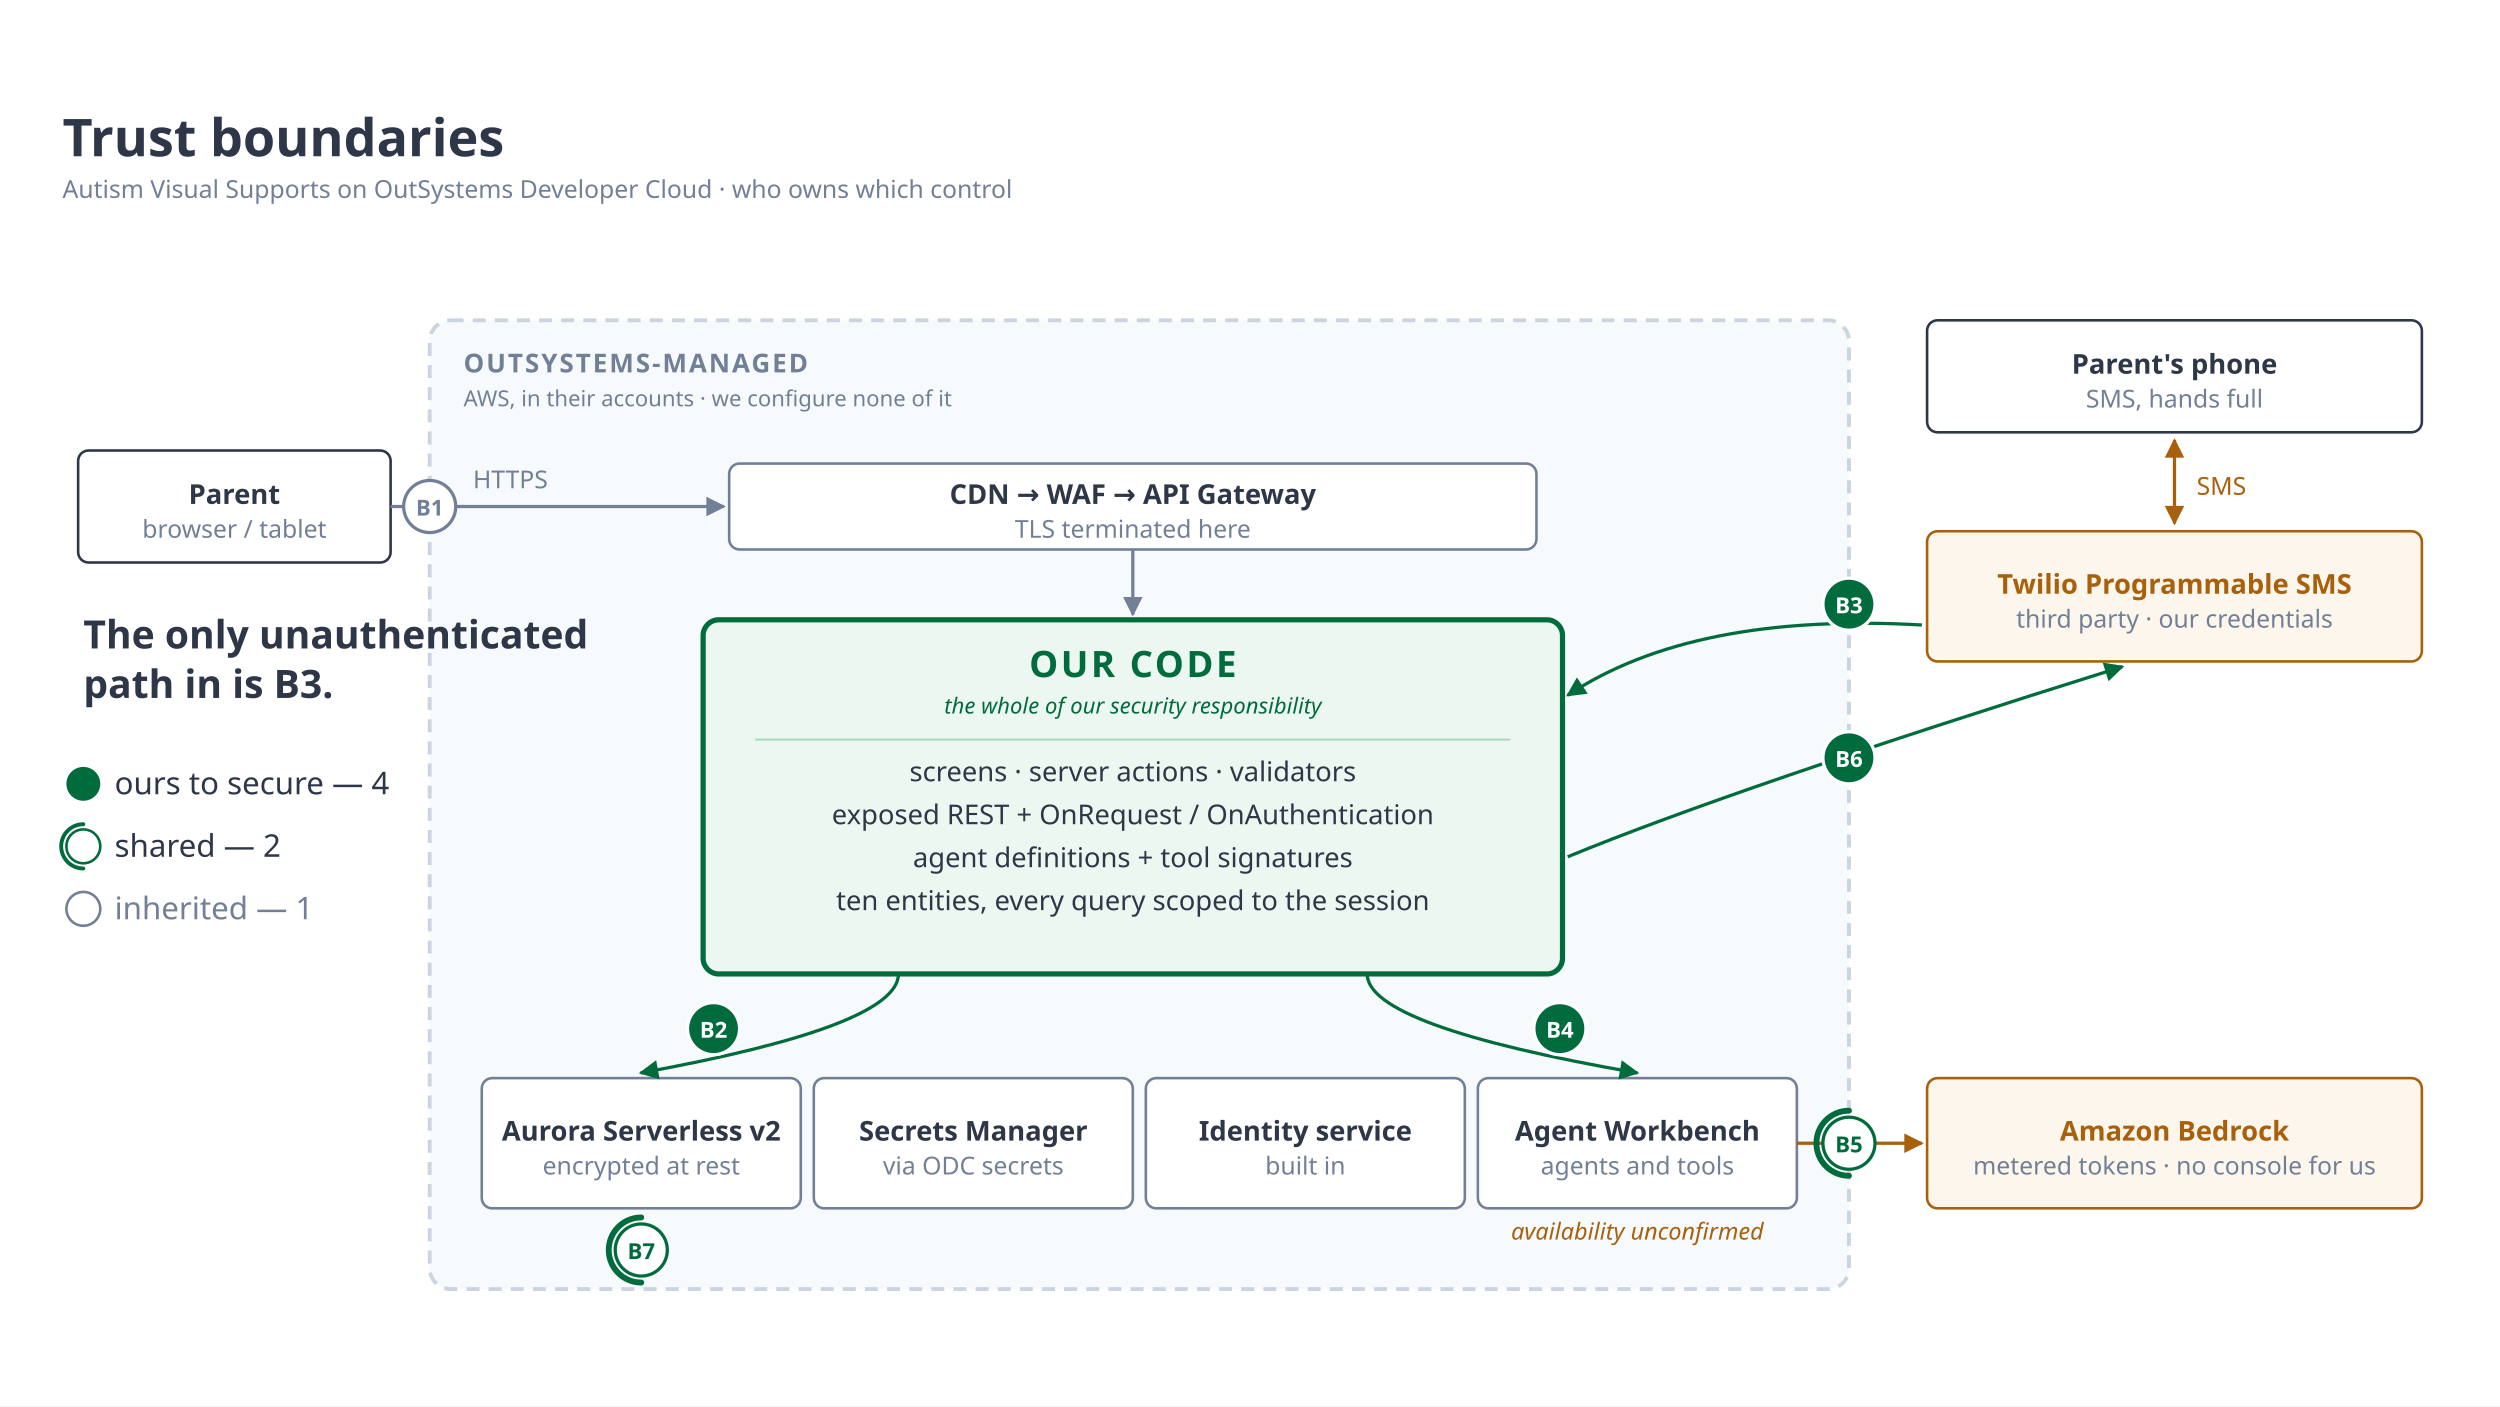
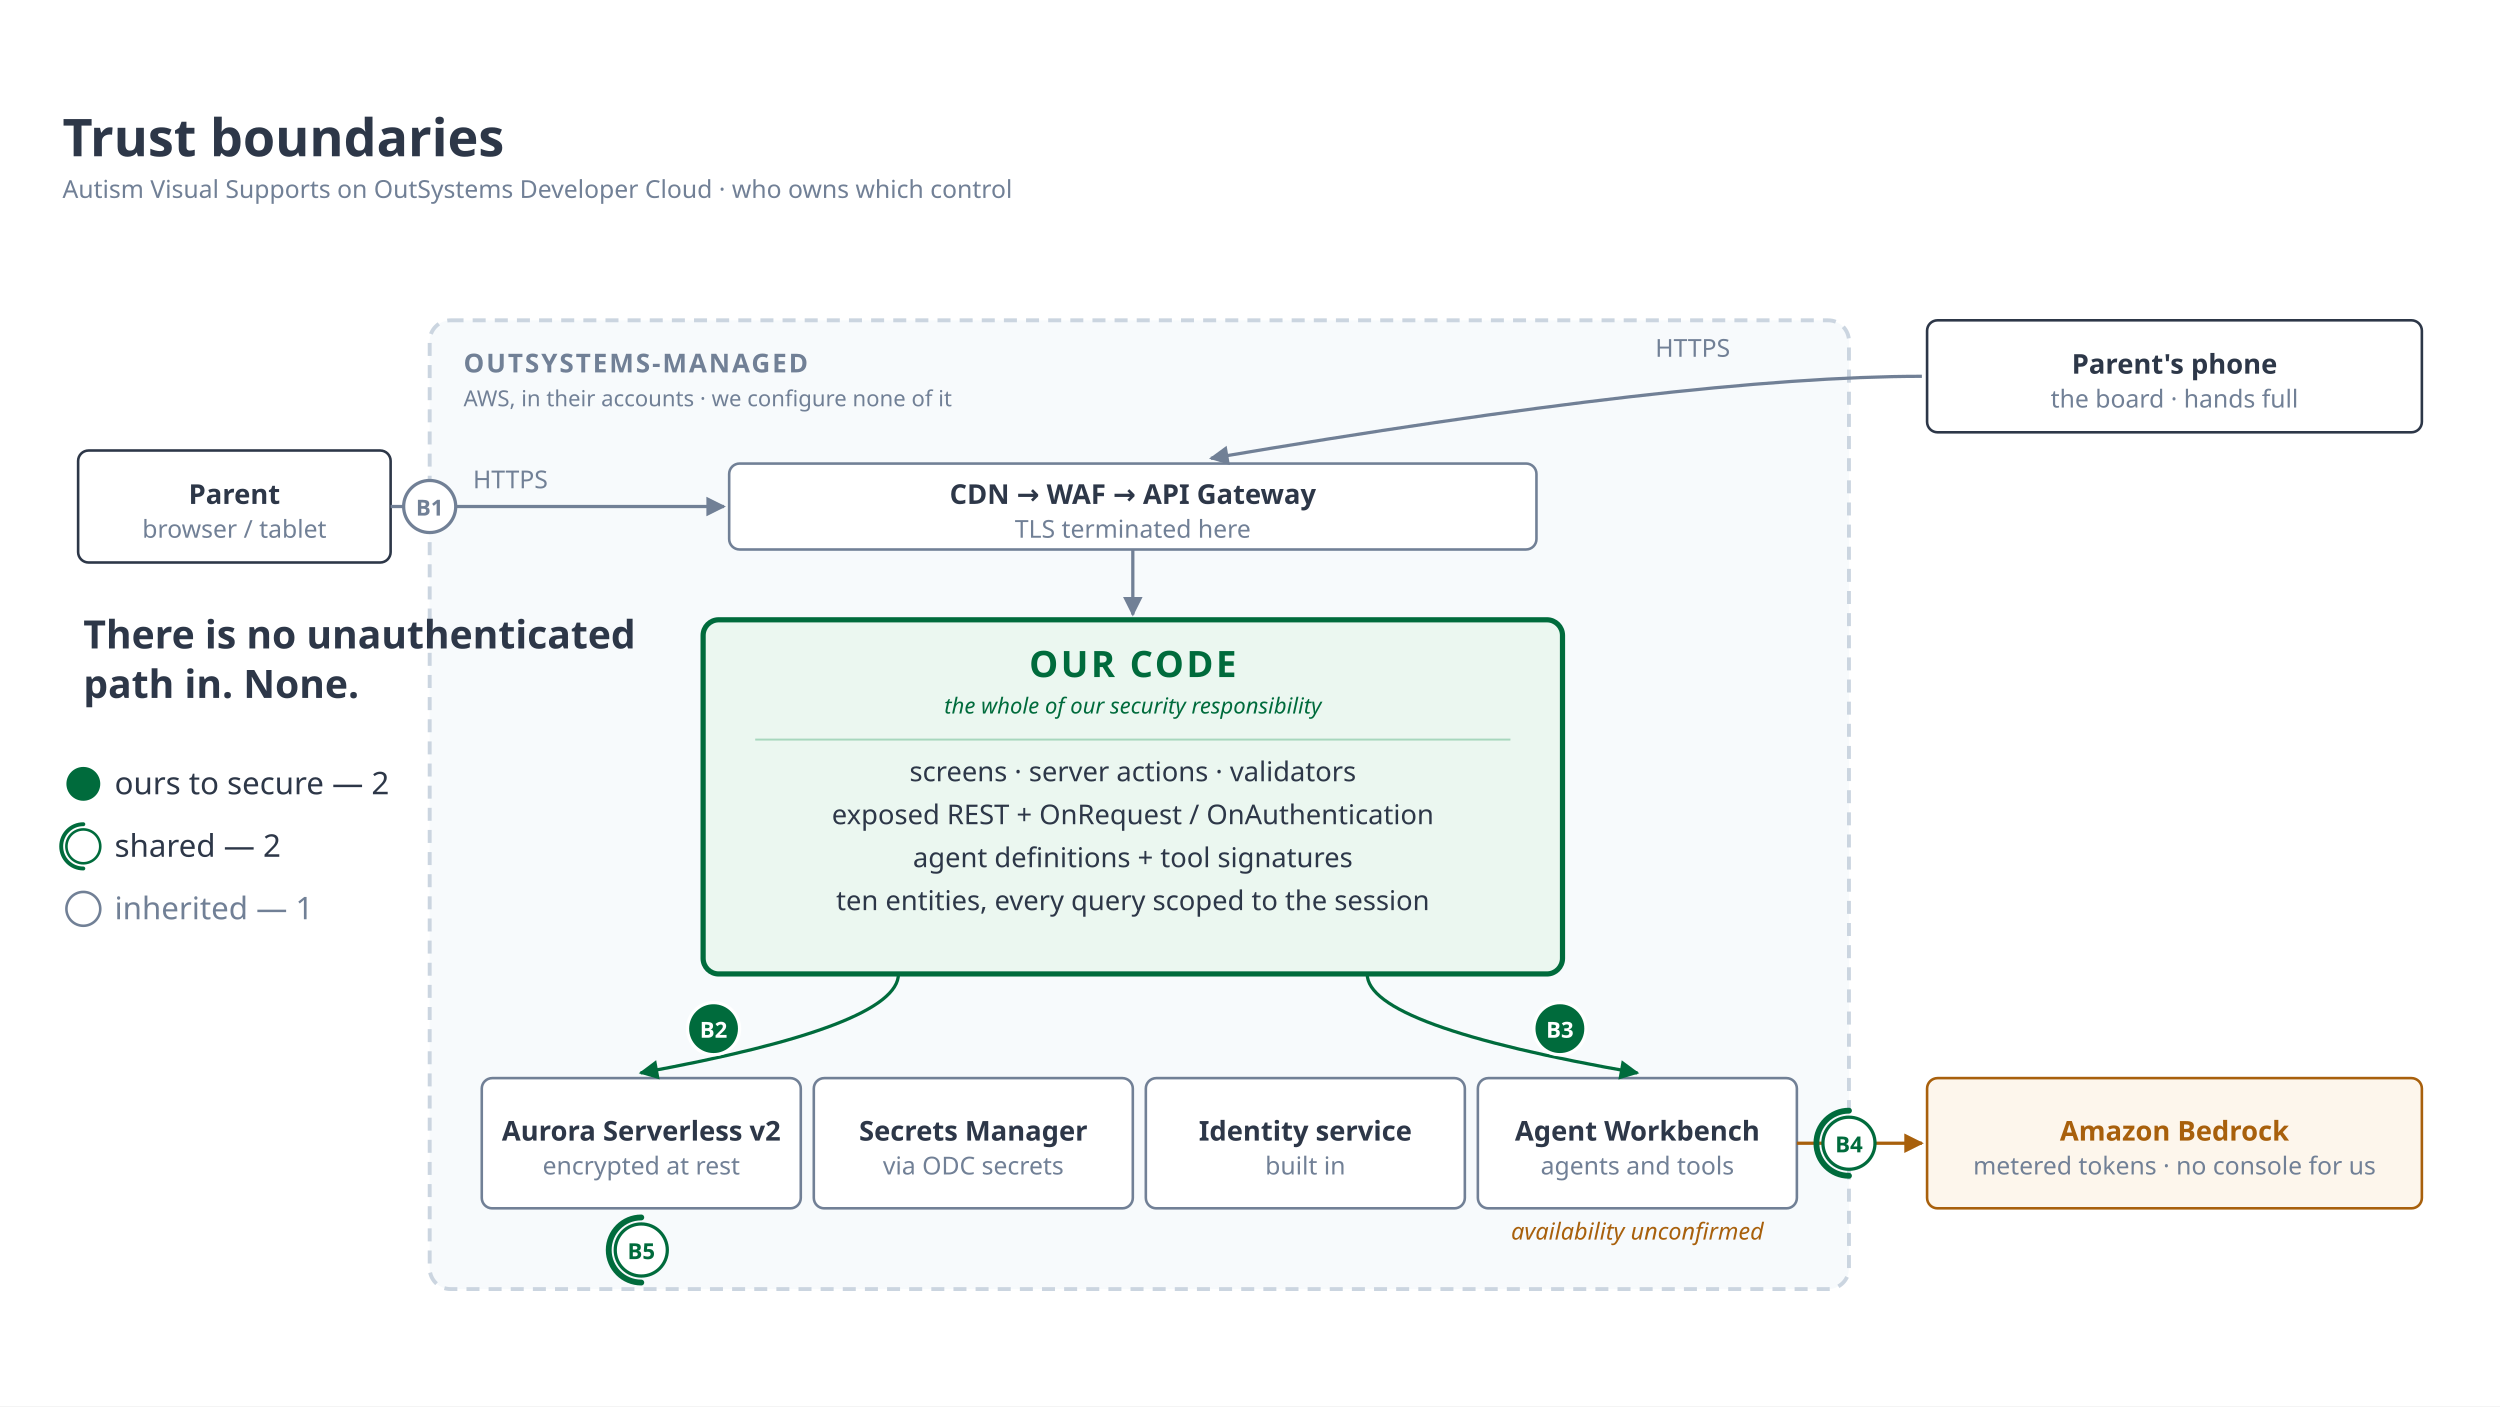
<svg xmlns="http://www.w3.org/2000/svg" width="1920" height="1080" viewBox="0 0 1920 1080">
  <defs>
    <marker id="ah-718096" viewBox="0 0 10 10" refX="9" refY="5" markerWidth="6" markerHeight="6" orient="auto-start-reverse">
      <path d="M 0 0 L 10 5 L 0 10 z" fill="#718096" />
    </marker>
    <marker id="ah-006B3C" viewBox="0 0 10 10" refX="9" refY="5" markerWidth="6" markerHeight="6" orient="auto-start-reverse">
      <path d="M 0 0 L 10 5 L 0 10 z" fill="#006B3C" />
    </marker>
    <marker id="ah-A8600C" viewBox="0 0 10 10" refX="9" refY="5" markerWidth="6" markerHeight="6" orient="auto-start-reverse">
      <path d="M 0 0 L 10 5 L 0 10 z" fill="#A8600C" />
    </marker>
  </defs>
  <rect width="1920" height="1080" fill="#FFFFFF" />
  <g transform="translate(0,46)">
    <text x="48" y="74" font-family="'Trebuchet MS','Segoe UI',Verdana,sans-serif" font-size="40" fill="#2D3748" font-weight="bold" text-anchor="start" letter-spacing="0">Trust boundaries</text>
    <text x="48" y="106" font-family="'Trebuchet MS','Segoe UI',Verdana,sans-serif" font-size="19" fill="#718096" font-weight="normal" text-anchor="start" letter-spacing="0">Autism Visual Supports on OutSystems Developer Cloud  ·  who owns which control</text>
    <circle cx="64" cy="556" r="13" fill="#006B3C" />
-     <text x="88" y="564" font-family="'Trebuchet MS','Segoe UI',Verdana,sans-serif" font-size="24" fill="#2D3748" font-weight="normal" text-anchor="start" letter-spacing="0">ours to secure — 4</text>
+     <text x="88" y="564" font-family="'Trebuchet MS','Segoe UI',Verdana,sans-serif" font-size="24" fill="#2D3748" font-weight="normal" text-anchor="start" letter-spacing="0">ours to secure — 2</text>
    <circle cx="64" cy="604" r="13" fill="#FFFFFF" stroke="#006B3C" stroke-width="2" />
    <path d="M 64 587 A 17 17 0 0 0 64 621" fill="none" stroke="#006B3C" stroke-width="3" stroke-linecap="round" />
    <text x="88" y="612" font-family="'Trebuchet MS','Segoe UI',Verdana,sans-serif" font-size="24" fill="#2D3748" font-weight="normal" text-anchor="start" letter-spacing="0">shared — 2</text>
    <circle cx="64" cy="652" r="13" fill="#FFFFFF" stroke="#718096" stroke-width="2" />
    <text x="88" y="660" font-family="'Trebuchet MS','Segoe UI',Verdana,sans-serif" font-size="24" fill="#718096" font-weight="normal" text-anchor="start" letter-spacing="0">inherited — 1</text>
    <rect x="330" y="200" width="1090" height="744" rx="16" fill="#F7FAFC" stroke="#CBD5E0" stroke-width="3" stroke-dasharray="10 7" />
    <text x="356" y="240" font-family="'Trebuchet MS','Segoe UI',Verdana,sans-serif" font-size="20" fill="#718096" font-weight="bold" text-anchor="start" letter-spacing="1.5">OUTSYSTEMS-MANAGED</text>
    <text x="356" y="266" font-family="'Trebuchet MS','Segoe UI',Verdana,sans-serif" font-size="17" fill="#718096" font-weight="normal" text-anchor="start" letter-spacing="0">AWS, in their accounts · we configure none of it</text>
    <rect x="560" y="310" width="620" height="66" rx="8" fill="#FFFFFF" stroke="#718096" stroke-width="2" />
    <text x="870" y="341" font-family="'Trebuchet MS','Segoe UI',Verdana,sans-serif" font-size="21" fill="#2D3748" font-weight="bold" text-anchor="middle" letter-spacing="0">CDN  →  WAF  →  API Gateway</text>
    <text x="870" y="367" font-family="'Trebuchet MS','Segoe UI',Verdana,sans-serif" font-size="19" fill="#718096" font-weight="normal" text-anchor="middle" letter-spacing="0">TLS terminated here</text>
    <rect x="540" y="430" width="660" height="272" rx="12" fill="#EBF7F0" stroke="#006B3C" stroke-width="4" />
    <text x="870" y="474" font-family="'Trebuchet MS','Segoe UI',Verdana,sans-serif" font-size="28" fill="#006B3C" font-weight="bold" text-anchor="middle" letter-spacing="2">OUR CODE</text>
    <text x="870" y="502" font-family="'Trebuchet MS','Segoe UI',Verdana,sans-serif" font-size="17" fill="#006B3C" font-weight="normal" text-anchor="middle" letter-spacing="0" font-style="italic">the whole of our security responsibility</text>
    <line x1="580" y1="522" x2="1160" y2="522" stroke="#A7D7BD" stroke-width="1.5" />
    <text x="870" y="554" font-family="'Trebuchet MS','Segoe UI',Verdana,sans-serif" font-size="21" fill="#2D3748" font-weight="normal" text-anchor="middle" letter-spacing="0">screens  ·  server actions  ·  validators</text>
    <text x="870" y="587" font-family="'Trebuchet MS','Segoe UI',Verdana,sans-serif" font-size="21" fill="#2D3748" font-weight="normal" text-anchor="middle" letter-spacing="0">exposed REST  +  OnRequest / OnAuthentication</text>
    <text x="870" y="620" font-family="'Trebuchet MS','Segoe UI',Verdana,sans-serif" font-size="21" fill="#2D3748" font-weight="normal" text-anchor="middle" letter-spacing="0">agent definitions  +  tool signatures</text>
    <text x="870" y="653" font-family="'Trebuchet MS','Segoe UI',Verdana,sans-serif" font-size="21" fill="#2D3748" font-weight="normal" text-anchor="middle" letter-spacing="0">ten entities, every query scoped to the session</text>
    <rect x="370" y="782" width="245" height="100" rx="8" fill="#FFFFFF" stroke="#718096" stroke-width="2" />
    <text x="492.5" y="830" font-family="'Trebuchet MS','Segoe UI',Verdana,sans-serif" font-size="21" fill="#2D3748" font-weight="bold" text-anchor="middle" letter-spacing="0">Aurora Serverless v2</text>
    <text x="492.5" y="856" font-family="'Trebuchet MS','Segoe UI',Verdana,sans-serif" font-size="19" fill="#718096" font-weight="normal" text-anchor="middle" letter-spacing="0">encrypted at rest</text>
    <rect x="625" y="782" width="245" height="100" rx="8" fill="#FFFFFF" stroke="#718096" stroke-width="2" />
    <text x="747.5" y="830" font-family="'Trebuchet MS','Segoe UI',Verdana,sans-serif" font-size="21" fill="#2D3748" font-weight="bold" text-anchor="middle" letter-spacing="0">Secrets Manager</text>
    <text x="747.5" y="856" font-family="'Trebuchet MS','Segoe UI',Verdana,sans-serif" font-size="19" fill="#718096" font-weight="normal" text-anchor="middle" letter-spacing="0">via ODC secrets</text>
    <rect x="880" y="782" width="245" height="100" rx="8" fill="#FFFFFF" stroke="#718096" stroke-width="2" />
    <text x="1002.5" y="830" font-family="'Trebuchet MS','Segoe UI',Verdana,sans-serif" font-size="21" fill="#2D3748" font-weight="bold" text-anchor="middle" letter-spacing="0">Identity service</text>
    <text x="1002.5" y="856" font-family="'Trebuchet MS','Segoe UI',Verdana,sans-serif" font-size="19" fill="#718096" font-weight="normal" text-anchor="middle" letter-spacing="0">built in</text>
    <rect x="1135" y="782" width="245" height="100" rx="8" fill="#FFFFFF" stroke="#718096" stroke-width="2" />
    <text x="1257.5" y="830" font-family="'Trebuchet MS','Segoe UI',Verdana,sans-serif" font-size="21" fill="#2D3748" font-weight="bold" text-anchor="middle" letter-spacing="0">Agent Workbench</text>
    <text x="1257.5" y="856" font-family="'Trebuchet MS','Segoe UI',Verdana,sans-serif" font-size="19" fill="#718096" font-weight="normal" text-anchor="middle" letter-spacing="0">agents and tools</text>
    <text x="1257.5" y="906" font-family="'Trebuchet MS','Segoe UI',Verdana,sans-serif" font-size="18" fill="#A8600C" font-weight="normal" text-anchor="middle" letter-spacing="0" font-style="italic">availability unconfirmed</text>
    <rect x="60" y="300" width="240" height="86" rx="8" fill="#FFFFFF" stroke="#2D3748" stroke-width="2" />
    <text x="180" y="341" font-family="'Trebuchet MS','Segoe UI',Verdana,sans-serif" font-size="21" fill="#2D3748" font-weight="bold" text-anchor="middle" letter-spacing="0">Parent</text>
    <text x="180" y="367" font-family="'Trebuchet MS','Segoe UI',Verdana,sans-serif" font-size="19" fill="#718096" font-weight="normal" text-anchor="middle" letter-spacing="0">browser / tablet</text>
    <rect x="1480" y="200" width="380" height="86" rx="8" fill="#FFFFFF" stroke="#2D3748" stroke-width="2" />
    <text x="1670" y="241" font-family="'Trebuchet MS','Segoe UI',Verdana,sans-serif" font-size="21" fill="#2D3748" font-weight="bold" text-anchor="middle" letter-spacing="0">Parent's phone</text>
-     <text x="1670" y="267" font-family="'Trebuchet MS','Segoe UI',Verdana,sans-serif" font-size="19" fill="#718096" font-weight="normal" text-anchor="middle" letter-spacing="0">SMS, hands full</text>
-     <rect x="1480" y="362" width="380" height="100" rx="8" fill="#FDF6EC" stroke="#A8600C" stroke-width="2" />
-     <text x="1670" y="410" font-family="'Trebuchet MS','Segoe UI',Verdana,sans-serif" font-size="21" fill="#A8600C" font-weight="bold" text-anchor="middle" letter-spacing="0">Twilio Programmable SMS</text>
-     <text x="1670" y="436" font-family="'Trebuchet MS','Segoe UI',Verdana,sans-serif" font-size="19" fill="#718096" font-weight="normal" text-anchor="middle" letter-spacing="0">third party · our credentials</text>
+     <text x="1670" y="267" font-family="'Trebuchet MS','Segoe UI',Verdana,sans-serif" font-size="19" fill="#718096" font-weight="normal" text-anchor="middle" letter-spacing="0">the board · hands full</text>
    <rect x="1480" y="782" width="380" height="100" rx="8" fill="#FDF6EC" stroke="#A8600C" stroke-width="2" />
    <text x="1670" y="830" font-family="'Trebuchet MS','Segoe UI',Verdana,sans-serif" font-size="21" fill="#A8600C" font-weight="bold" text-anchor="middle" letter-spacing="0">Amazon Bedrock</text>
    <text x="1670" y="856" font-family="'Trebuchet MS','Segoe UI',Verdana,sans-serif" font-size="19" fill="#718096" font-weight="normal" text-anchor="middle" letter-spacing="0">metered tokens · no console for us</text>
    <path d="M 300 343 L 556 343" fill="none" stroke="#718096" stroke-width="2.5" marker-end="url(#ah-718096)" />
    <text x="392" y="329" font-family="'Trebuchet MS','Segoe UI',Verdana,sans-serif" font-size="19" fill="#718096" font-weight="normal" text-anchor="middle" letter-spacing="0">HTTPS</text>
    <path d="M 870 376 L 870 426" fill="none" stroke="#718096" stroke-width="2.5" marker-end="url(#ah-718096)" />
    <path d="M 690 702 Q 690 742 492 778" fill="none" stroke="#006B3C" stroke-width="2.5" marker-end="url(#ah-006B3C)" />
    <path d="M 1050 702 Q 1050 742 1257.5 778" fill="none" stroke="#006B3C" stroke-width="2.5" marker-end="url(#ah-006B3C)" />
    <path d="M 1380 832 L 1476 832" fill="none" stroke="#A8600C" stroke-width="2.5" marker-end="url(#ah-A8600C)" />
-     <path d="M 1476 434 Q 1300 424 1204 488" fill="none" stroke="#006B3C" stroke-width="2.5" marker-end="url(#ah-006B3C)" />
-     <path d="M 1204 612 Q 1330 560 1630 466" fill="none" stroke="#006B3C" stroke-width="2.5" marker-end="url(#ah-006B3C)" />
-     <path d="M 1670 292 L 1670 356" fill="none" stroke="#A8600C" stroke-width="2.5" marker-end="url(#ah-A8600C)" marker-start="url(#ah-A8600C)" />
-     <text x="1687" y="334" font-family="'Trebuchet MS','Segoe UI',Verdana,sans-serif" font-size="19" fill="#A8600C" font-weight="normal" text-anchor="start" letter-spacing="0">SMS</text>
+     <path d="M 1476 243 Q 1300 243 930 306" fill="none" stroke="#718096" stroke-width="2.5" marker-end="url(#ah-718096)" />
+     <text x="1300" y="228" font-family="'Trebuchet MS','Segoe UI',Verdana,sans-serif" font-size="19" fill="#718096" font-weight="normal" text-anchor="middle" letter-spacing="0">HTTPS</text>
    <circle cx="330" cy="343" r="20" fill="#FFFFFF" stroke="#718096" stroke-width="2.5" />
    <text x="330" y="350" font-family="'Trebuchet MS','Segoe UI',Verdana,sans-serif" font-size="17" fill="#718096" font-weight="bold" text-anchor="middle" letter-spacing="0">B1</text>
    <circle cx="548" cy="744" r="20" fill="#006B3C" stroke="#FFFFFF" stroke-width="2.5" />
    <text x="548" y="751" font-family="'Trebuchet MS','Segoe UI',Verdana,sans-serif" font-size="17" fill="#FFFFFF" font-weight="bold" text-anchor="middle" letter-spacing="0">B2</text>
    <circle cx="1198" cy="744" r="20" fill="#006B3C" stroke="#FFFFFF" stroke-width="2.5" />
-     <text x="1198" y="751" font-family="'Trebuchet MS','Segoe UI',Verdana,sans-serif" font-size="17" fill="#FFFFFF" font-weight="bold" text-anchor="middle" letter-spacing="0">B4</text>
+     <text x="1198" y="751" font-family="'Trebuchet MS','Segoe UI',Verdana,sans-serif" font-size="17" fill="#FFFFFF" font-weight="bold" text-anchor="middle" letter-spacing="0">B3</text>
    <circle cx="1420" cy="832" r="20" fill="#FFFFFF" stroke="#006B3C" stroke-width="2.5" />
    <path d="M 1420 807 A 25 25 0 0 0 1420 857" fill="none" stroke="#006B3C" stroke-width="4.5" stroke-linecap="round" />
-     <text x="1420" y="839" font-family="'Trebuchet MS','Segoe UI',Verdana,sans-serif" font-size="17" fill="#006B3C" font-weight="bold" text-anchor="middle" letter-spacing="0">B5</text>
-     <circle cx="1420" cy="418" r="20" fill="#006B3C" stroke="#FFFFFF" stroke-width="2.5" />
-     <text x="1420" y="425" font-family="'Trebuchet MS','Segoe UI',Verdana,sans-serif" font-size="17" fill="#FFFFFF" font-weight="bold" text-anchor="middle" letter-spacing="0">B3</text>
-     <circle cx="1420" cy="536" r="20" fill="#006B3C" stroke="#FFFFFF" stroke-width="2.5" />
-     <text x="1420" y="543" font-family="'Trebuchet MS','Segoe UI',Verdana,sans-serif" font-size="17" fill="#FFFFFF" font-weight="bold" text-anchor="middle" letter-spacing="0">B6</text>
+     <text x="1420" y="839" font-family="'Trebuchet MS','Segoe UI',Verdana,sans-serif" font-size="17" fill="#006B3C" font-weight="bold" text-anchor="middle" letter-spacing="0">B4</text>
    <circle cx="492.5" cy="914" r="20" fill="#FFFFFF" stroke="#006B3C" stroke-width="2.5" />
    <path d="M 492.5 889 A 25 25 0 0 0 492.5 939" fill="none" stroke="#006B3C" stroke-width="4.5" stroke-linecap="round" />
-     <text x="492.5" y="921" font-family="'Trebuchet MS','Segoe UI',Verdana,sans-serif" font-size="17" fill="#006B3C" font-weight="bold" text-anchor="middle" letter-spacing="0">B7</text>
-     <text x="64" y="452" font-family="'Trebuchet MS','Segoe UI',Verdana,sans-serif" font-size="30" fill="#2D3748" font-weight="bold" text-anchor="start" letter-spacing="0">The only unauthenticated</text>
-     <text x="64" y="490" font-family="'Trebuchet MS','Segoe UI',Verdana,sans-serif" font-size="30" fill="#2D3748" font-weight="bold" text-anchor="start" letter-spacing="0">path in is B3.</text>
+     <text x="492.5" y="921" font-family="'Trebuchet MS','Segoe UI',Verdana,sans-serif" font-size="17" fill="#006B3C" font-weight="bold" text-anchor="middle" letter-spacing="0">B5</text>
+     <text x="64" y="452" font-family="'Trebuchet MS','Segoe UI',Verdana,sans-serif" font-size="30" fill="#2D3748" font-weight="bold" text-anchor="start" letter-spacing="0">There is no unauthenticated</text>
+     <text x="64" y="490" font-family="'Trebuchet MS','Segoe UI',Verdana,sans-serif" font-size="30" fill="#2D3748" font-weight="bold" text-anchor="start" letter-spacing="0">path in. None.</text>
  </g>
</svg>
